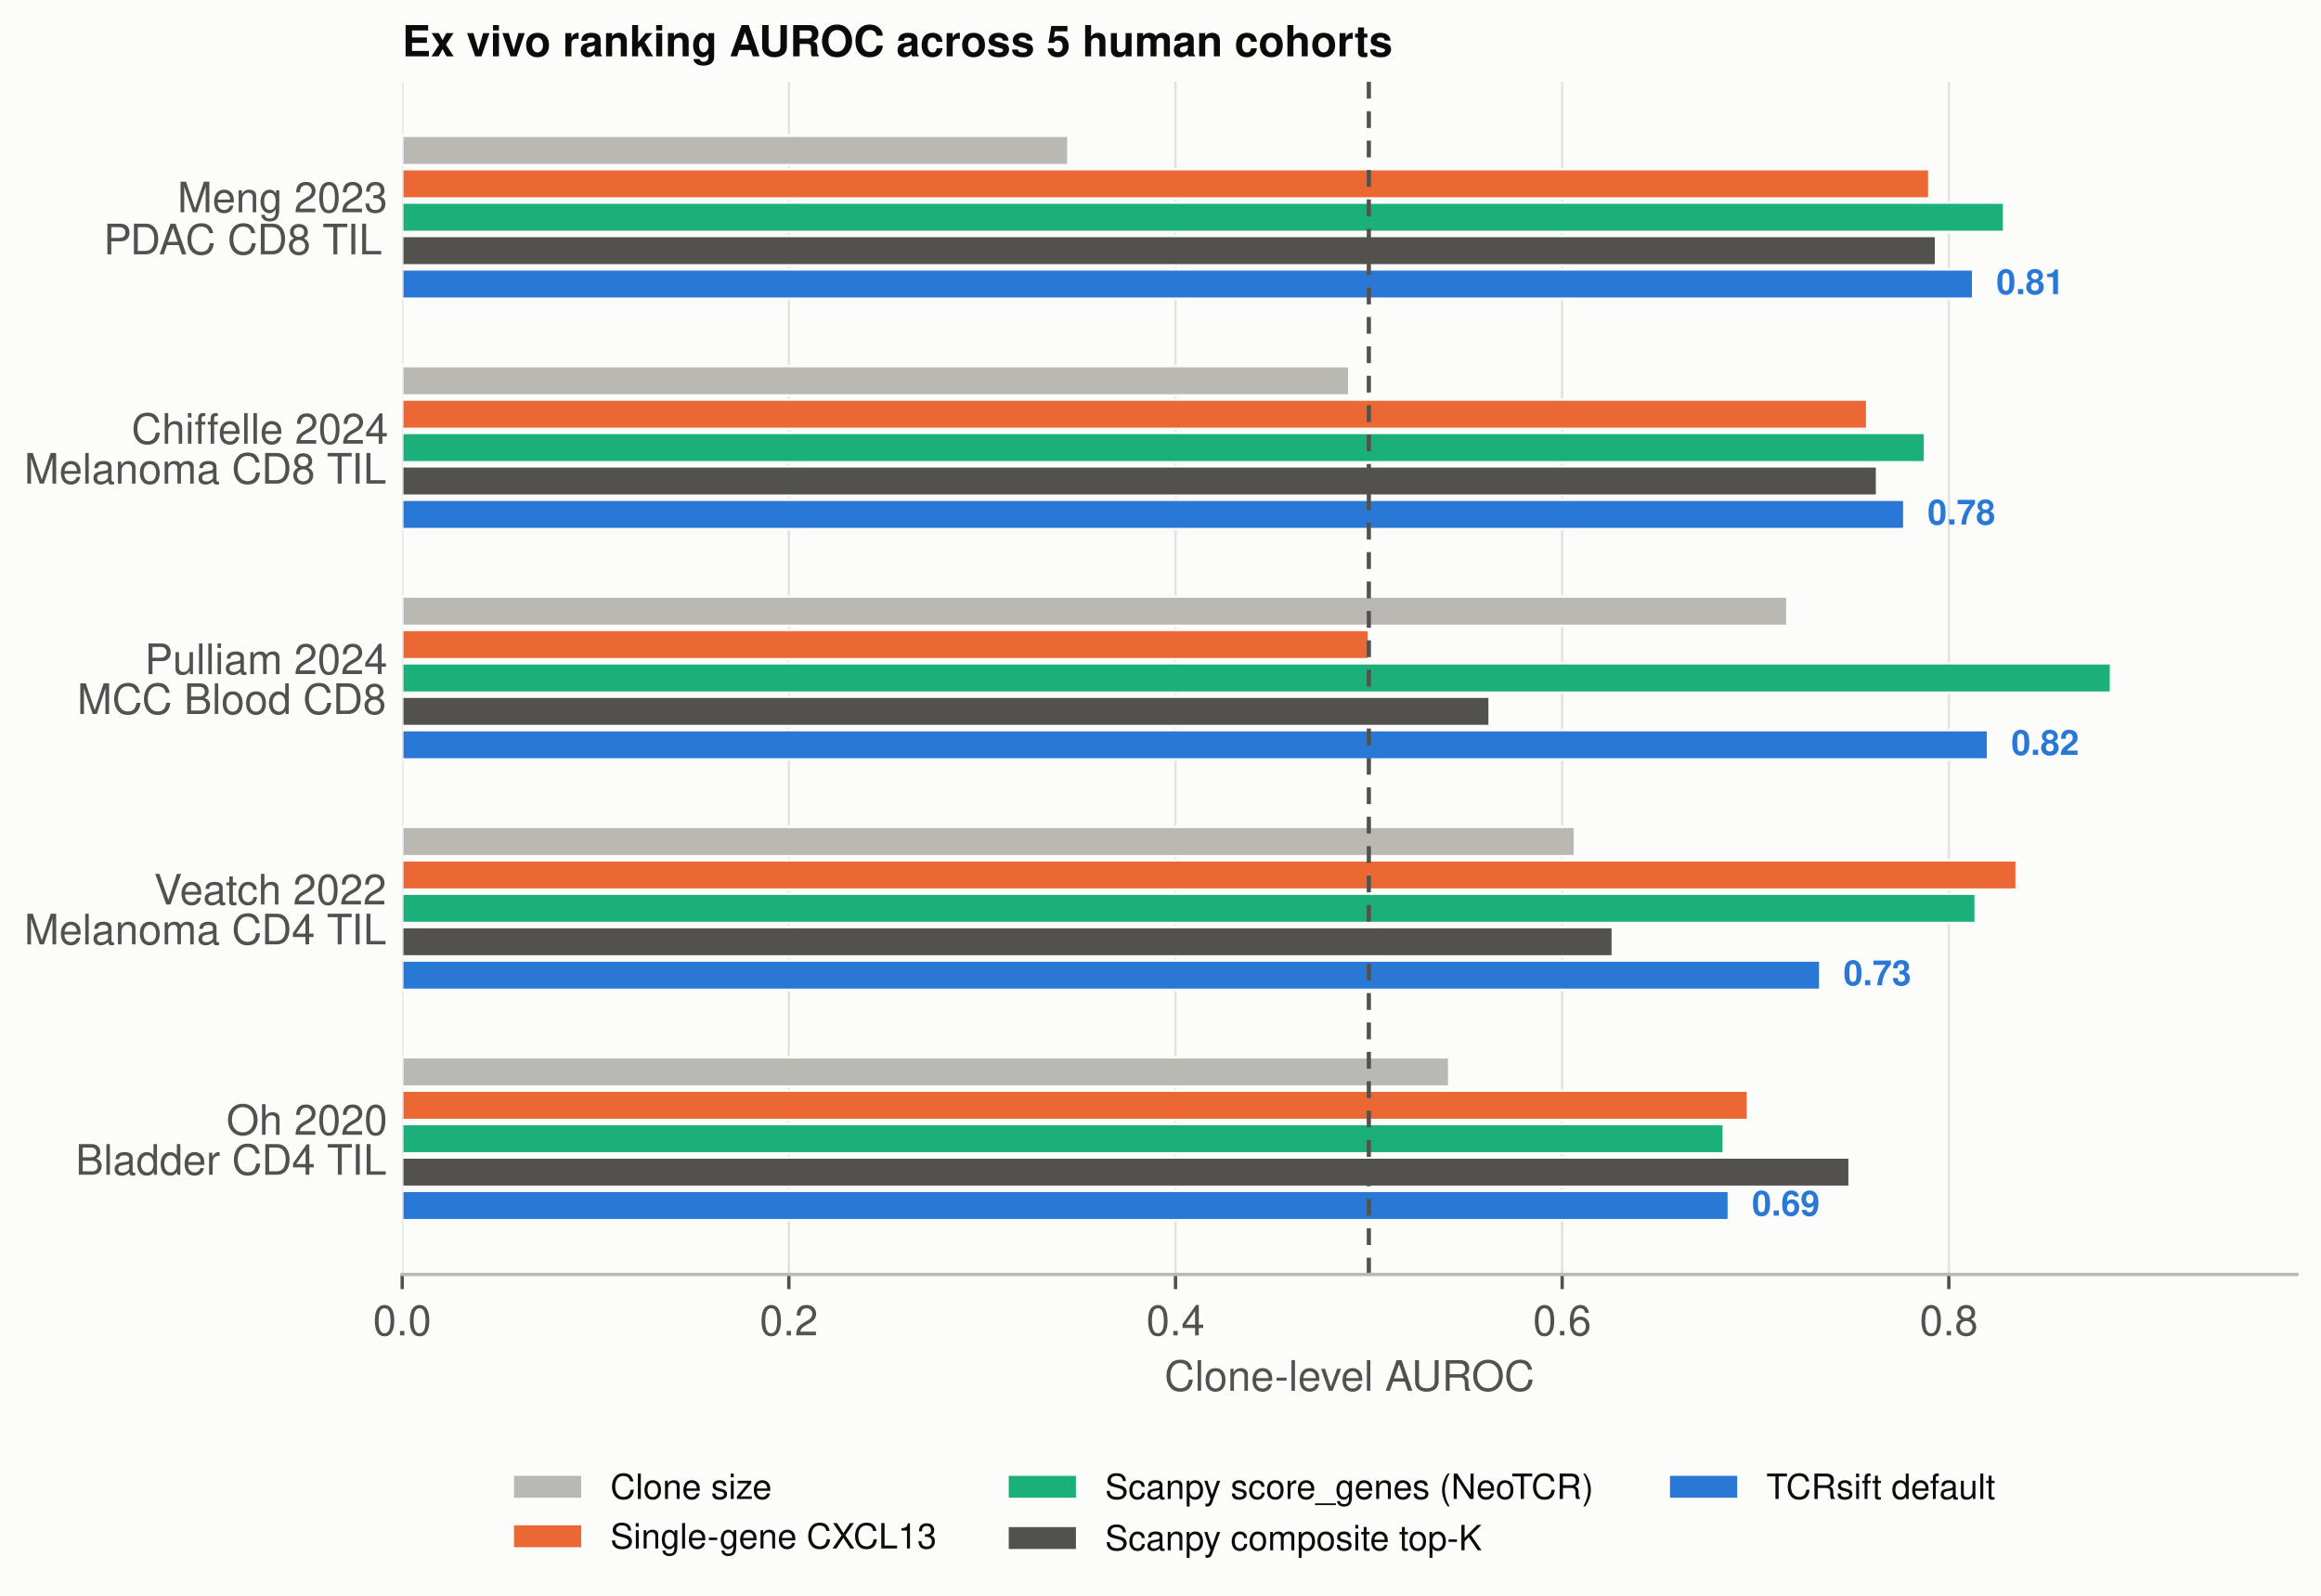
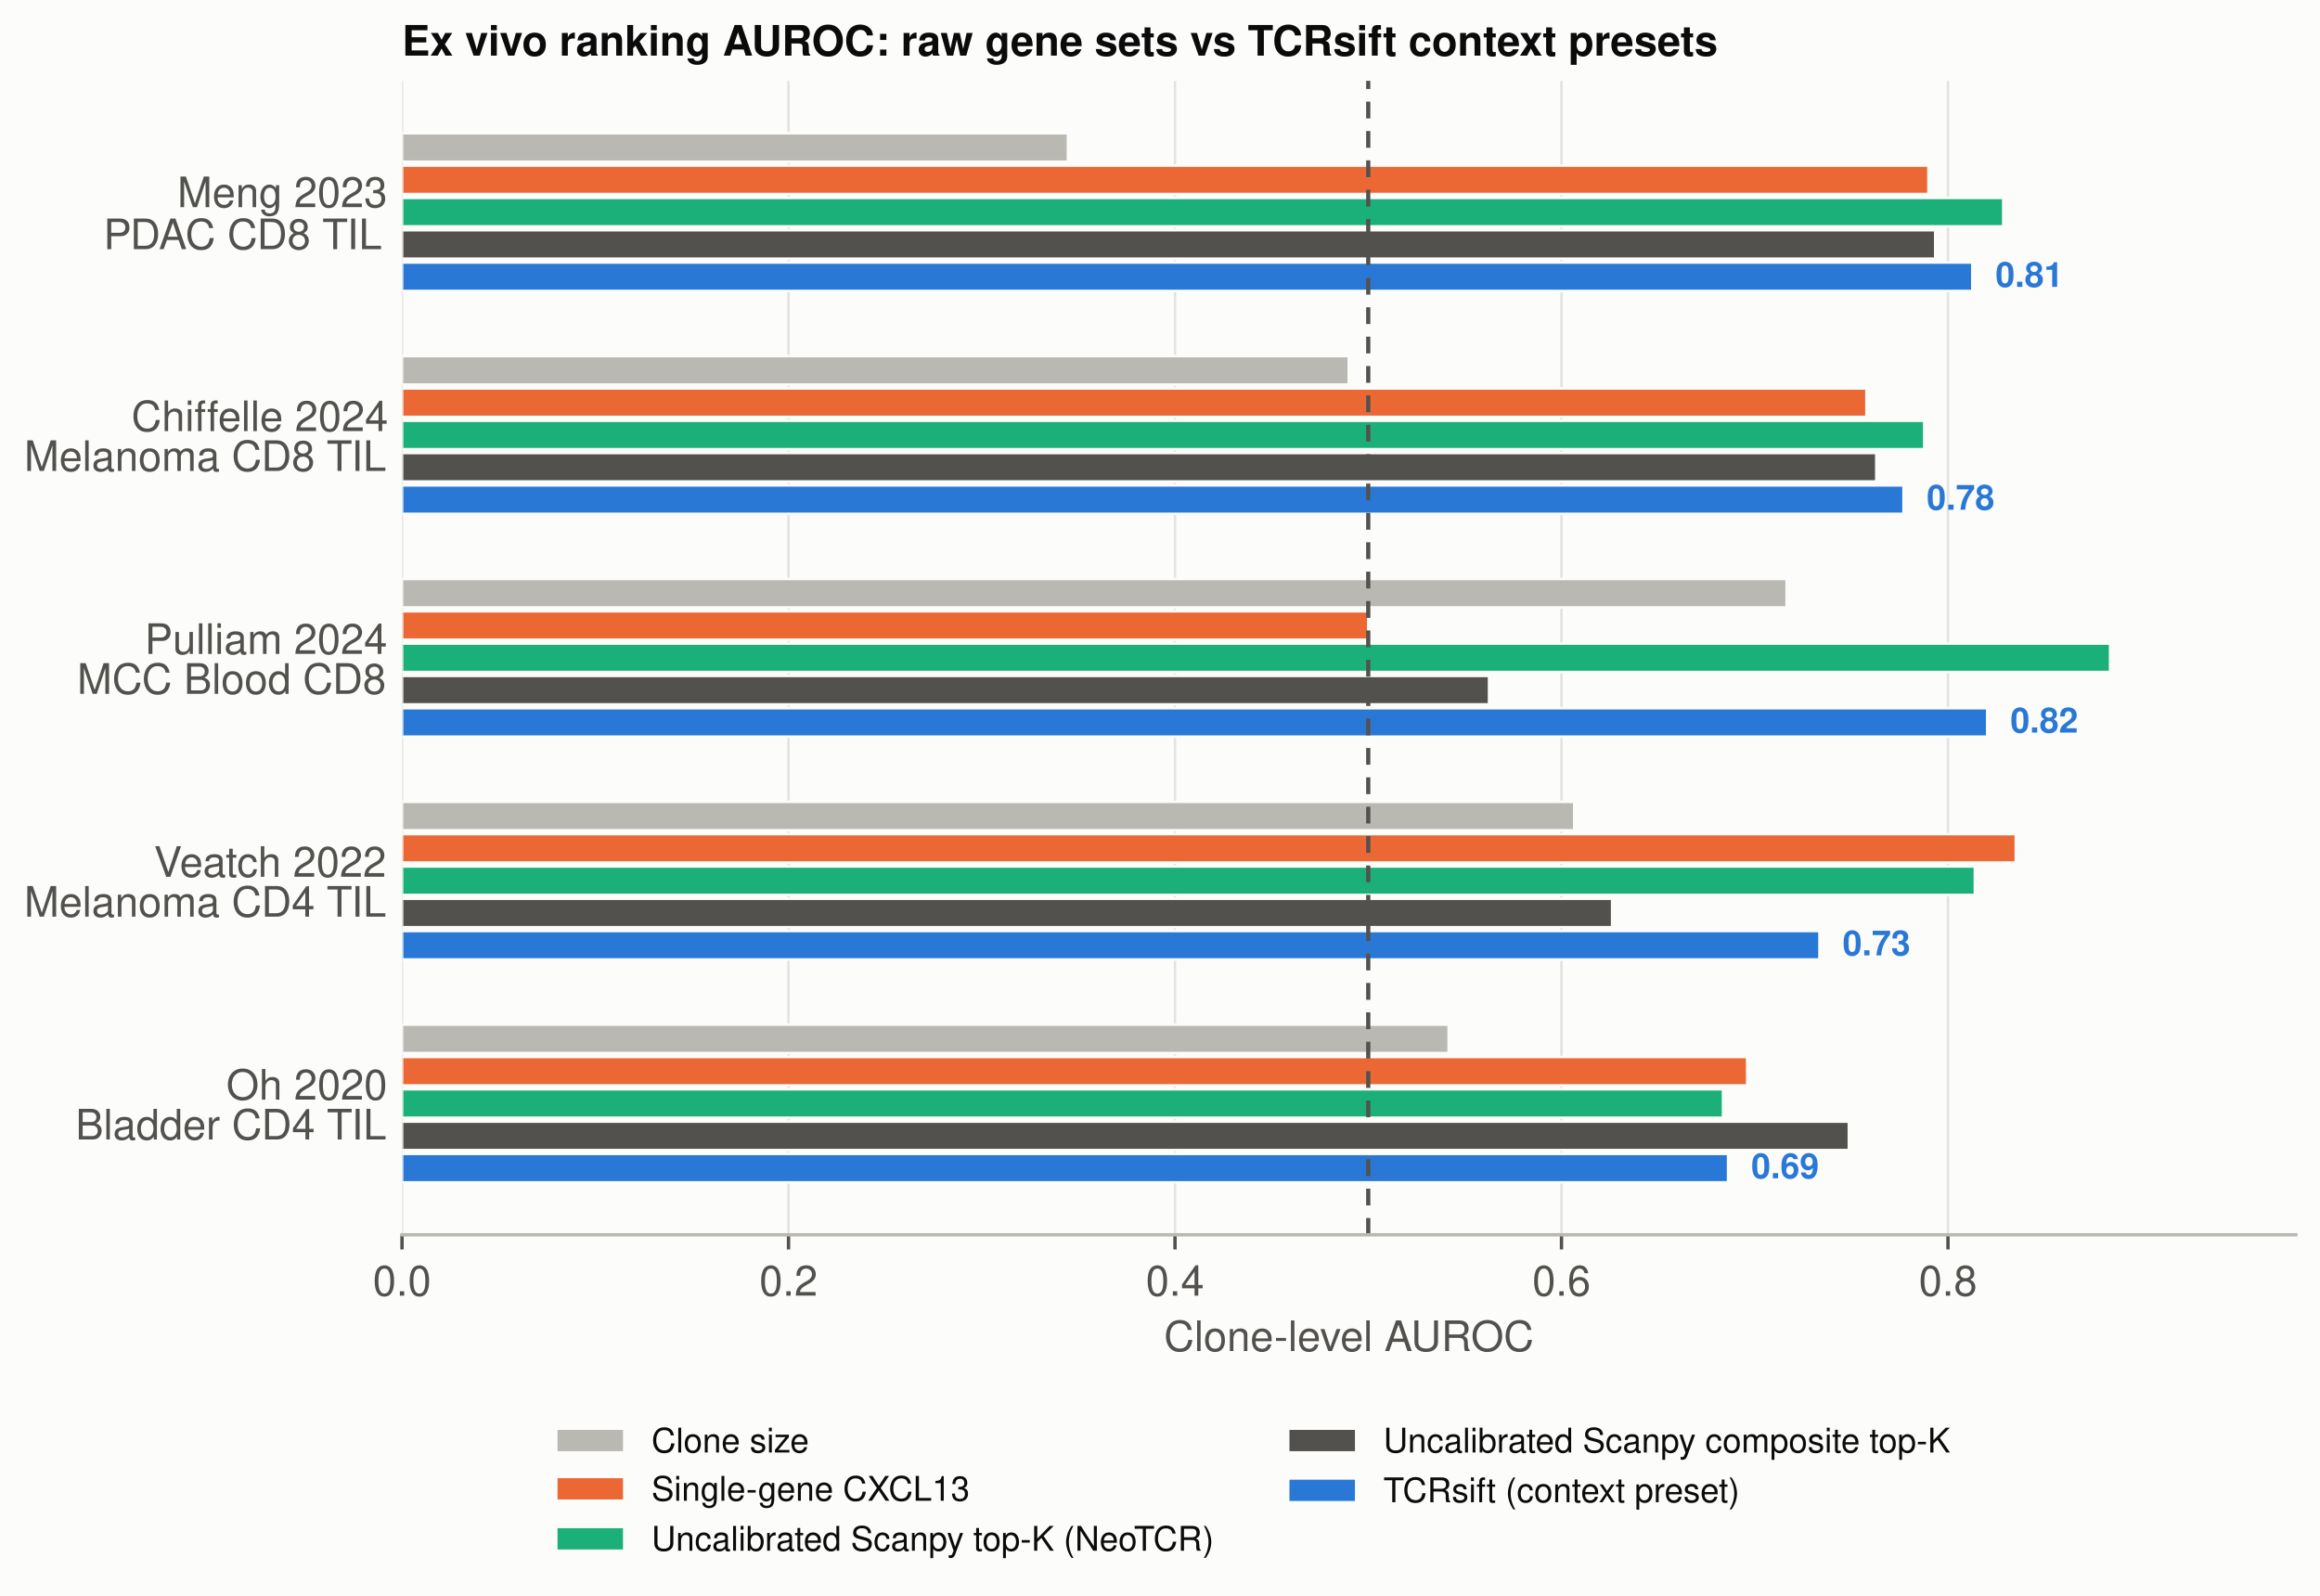
- <svg xmlns="http://www.w3.org/2000/svg" xmlns:xlink="http://www.w3.org/1999/xlink" width="552.72pt" height="380.016pt" viewBox="0 0 552.72 380.016" version="1.1">
+ <svg xmlns="http://www.w3.org/2000/svg" xmlns:xlink="http://www.w3.org/1999/xlink" width="552.72pt" height="380.223pt" viewBox="0 0 552.72 380.223" version="1.1">
  <defs>
    <style type="text/css">*{stroke-linejoin: round; stroke-linecap: butt}</style>
  </defs>
  <g id="figure_1">
    <g id="patch_1">
-       <path d="M 0 380.016  L 552.72 380.016  L 552.72 0  L 0 0  z " style="fill: #fcfcfb" />
+       <path d="M 0 380.223  L 552.72 380.223  L 552.72 -0  L 0 -0  z " style="fill: #fcfcfb" />
    </g>
    <g id="axes_1">
      <g id="patch_2">
-         <path d="M 95.779 303.48  L 546.96 303.48  L 546.96 19.41  L 95.779 19.41  z " style="fill: #fcfcfb" />
+         <path d="M 95.779 294.21  L 546.96 294.21  L 546.96 19.26  L 95.779 19.26  z " style="fill: #fcfcfb" />
      </g>
      <g id="matplotlib.axis_1">
        <g id="xtick_1">
          <g id="line2d_1">
-             <path d="M 95.779 303.48  L 95.779 19.41  " clip-path="url(#pd8e1365aa0)" style="fill: none; stroke: #e4e3df; stroke-width: 0.6; stroke-linecap: square" />
+             <path d="M 95.779 294.21  L 95.779 19.26  " clip-path="url(#p4976c253c6)" style="fill: none; stroke: #e4e3df; stroke-width: 0.6; stroke-linecap: square" />
          </g>
          <g id="line2d_2">
            <defs>
              <path id="mc6937c2ae9" d="M 0 0  L 0 3.5  " style="stroke: #52514e; stroke-width: 0.8" />
            </defs>
            <g>
-               <use xlink:href="#mc6937c2ae9" x="95.779" y="303.48" style="fill: #52514e; stroke: #52514e; stroke-width: 0.8" />
+               <use xlink:href="#mc6937c2ae9" x="95.779" y="294.21" style="fill: #52514e; stroke: #52514e; stroke-width: 0.8" />
            </g>
          </g>
          <g id="text_1">
-             <text style="font-size: 10px; font-family: 'Helvetica', 'Arial', 'DejaVu Sans'; text-anchor: middle; fill: #52514e" x="95.779" y="317.98" transform="rotate(-0 95.77875 317.9801)">0.0</text>
+             <text style="font-size: 10px; font-family: 'Helvetica', 'Arial', 'DejaVu Sans'; text-anchor: middle; fill: #52514e" x="95.779" y="308.71" transform="rotate(-0 95.77875 308.7105)">0.0</text>
          </g>
        </g>
        <g id="xtick_2">
          <g id="line2d_3">
-             <path d="M 187.856 303.48  L 187.856 19.41  " clip-path="url(#pd8e1365aa0)" style="fill: none; stroke: #e4e3df; stroke-width: 0.6; stroke-linecap: square" />
+             <path d="M 187.856 294.21  L 187.856 19.26  " clip-path="url(#p4976c253c6)" style="fill: none; stroke: #e4e3df; stroke-width: 0.6; stroke-linecap: square" />
          </g>
          <g id="line2d_4">
            <g>
-               <use xlink:href="#mc6937c2ae9" x="187.856" y="303.48" style="fill: #52514e; stroke: #52514e; stroke-width: 0.8" />
+               <use xlink:href="#mc6937c2ae9" x="187.856" y="294.21" style="fill: #52514e; stroke: #52514e; stroke-width: 0.8" />
            </g>
          </g>
          <g id="text_2">
-             <text style="font-size: 10px; font-family: 'Helvetica', 'Arial', 'DejaVu Sans'; text-anchor: middle; fill: #52514e" x="187.856" y="317.98" transform="rotate(-0 187.8565 317.9801)">0.2</text>
+             <text style="font-size: 10px; font-family: 'Helvetica', 'Arial', 'DejaVu Sans'; text-anchor: middle; fill: #52514e" x="187.856" y="308.71" transform="rotate(-0 187.8565 308.7105)">0.2</text>
          </g>
        </g>
        <g id="xtick_3">
          <g id="line2d_5">
-             <path d="M 279.934 303.48  L 279.934 19.41  " clip-path="url(#pd8e1365aa0)" style="fill: none; stroke: #e4e3df; stroke-width: 0.6; stroke-linecap: square" />
+             <path d="M 279.934 294.21  L 279.934 19.26  " clip-path="url(#p4976c253c6)" style="fill: none; stroke: #e4e3df; stroke-width: 0.6; stroke-linecap: square" />
          </g>
          <g id="line2d_6">
            <g>
-               <use xlink:href="#mc6937c2ae9" x="279.934" y="303.48" style="fill: #52514e; stroke: #52514e; stroke-width: 0.8" />
+               <use xlink:href="#mc6937c2ae9" x="279.934" y="294.21" style="fill: #52514e; stroke: #52514e; stroke-width: 0.8" />
            </g>
          </g>
          <g id="text_3">
-             <text style="font-size: 10px; font-family: 'Helvetica', 'Arial', 'DejaVu Sans'; text-anchor: middle; fill: #52514e" x="279.934" y="317.98" transform="rotate(-0 279.9342 317.9801)">0.4</text>
+             <text style="font-size: 10px; font-family: 'Helvetica', 'Arial', 'DejaVu Sans'; text-anchor: middle; fill: #52514e" x="279.934" y="308.71" transform="rotate(-0 279.9342 308.7105)">0.4</text>
          </g>
        </g>
        <g id="xtick_4">
          <g id="line2d_7">
-             <path d="M 372.012 303.48  L 372.012 19.41  " clip-path="url(#pd8e1365aa0)" style="fill: none; stroke: #e4e3df; stroke-width: 0.6; stroke-linecap: square" />
+             <path d="M 372.012 294.21  L 372.012 19.26  " clip-path="url(#p4976c253c6)" style="fill: none; stroke: #e4e3df; stroke-width: 0.6; stroke-linecap: square" />
          </g>
          <g id="line2d_8">
            <g>
-               <use xlink:href="#mc6937c2ae9" x="372.012" y="303.48" style="fill: #52514e; stroke: #52514e; stroke-width: 0.8" />
+               <use xlink:href="#mc6937c2ae9" x="372.012" y="294.21" style="fill: #52514e; stroke: #52514e; stroke-width: 0.8" />
            </g>
          </g>
          <g id="text_4">
-             <text style="font-size: 10px; font-family: 'Helvetica', 'Arial', 'DejaVu Sans'; text-anchor: middle; fill: #52514e" x="372.012" y="317.98" transform="rotate(-0 372.0119 317.9801)">0.6</text>
+             <text style="font-size: 10px; font-family: 'Helvetica', 'Arial', 'DejaVu Sans'; text-anchor: middle; fill: #52514e" x="372.012" y="308.71" transform="rotate(-0 372.0119 308.7105)">0.6</text>
          </g>
        </g>
        <g id="xtick_5">
          <g id="line2d_9">
-             <path d="M 464.09 303.48  L 464.09 19.41  " clip-path="url(#pd8e1365aa0)" style="fill: none; stroke: #e4e3df; stroke-width: 0.6; stroke-linecap: square" />
+             <path d="M 464.09 294.21  L 464.09 19.26  " clip-path="url(#p4976c253c6)" style="fill: none; stroke: #e4e3df; stroke-width: 0.6; stroke-linecap: square" />
          </g>
          <g id="line2d_10">
            <g>
-               <use xlink:href="#mc6937c2ae9" x="464.09" y="303.48" style="fill: #52514e; stroke: #52514e; stroke-width: 0.8" />
+               <use xlink:href="#mc6937c2ae9" x="464.09" y="294.21" style="fill: #52514e; stroke: #52514e; stroke-width: 0.8" />
            </g>
          </g>
          <g id="text_5">
-             <text style="font-size: 10px; font-family: 'Helvetica', 'Arial', 'DejaVu Sans'; text-anchor: middle; fill: #52514e" x="464.09" y="317.98" transform="rotate(-0 464.0896 317.9801)">0.8</text>
+             <text style="font-size: 10px; font-family: 'Helvetica', 'Arial', 'DejaVu Sans'; text-anchor: middle; fill: #52514e" x="464.09" y="308.71" transform="rotate(-0 464.0896 308.7105)">0.8</text>
          </g>
        </g>
        <g id="text_6">
-           <text style="font-size: 10px; font-family: 'Helvetica', 'Arial', 'DejaVu Sans'; text-anchor: middle; fill: #52514e" x="321.369" y="331.179" transform="rotate(-0 321.3691 331.1794)">Clone-level AUROC</text>
+           <text style="font-size: 10px; font-family: 'Helvetica', 'Arial', 'DejaVu Sans'; text-anchor: middle; fill: #52514e" x="321.369" y="321.91" transform="rotate(-0 321.3691 321.9097)">Clone-level AUROC</text>
        </g>
      </g>
      <g id="matplotlib.axis_2">
        <g id="ytick_1">
          <g id="line2d_11" />
          <g id="text_7">
-             <text style="font-size: 10px; font-family: 'Helvetica', 'Arial', 'DejaVu Sans'; fill: #52514e" transform="translate(42.24437 50.55003)">Meng 2023</text>
-             <text style="font-size: 10px; font-family: 'Helvetica', 'Arial', 'DejaVu Sans'; fill: #52514e" transform="translate(24.66156 60.56038)">PDAC CD8 TIL</text>
+             <text style="font-size: 10px; font-family: 'Helvetica', 'Arial', 'DejaVu Sans'; fill: #52514e" transform="translate(42.24437 49.36242)">Meng 2023</text>
+             <text style="font-size: 10px; font-family: 'Helvetica', 'Arial', 'DejaVu Sans'; fill: #52514e" transform="translate(24.66156 59.37277)">PDAC CD8 TIL</text>
          </g>
        </g>
        <g id="ytick_2">
          <g id="line2d_12" />
          <g id="text_8">
-             <text style="font-size: 10px; font-family: 'Helvetica', 'Arial', 'DejaVu Sans'; fill: #52514e" transform="translate(31.30531 105.6638)">Chiffelle 2024</text>
-             <text style="font-size: 10px; font-family: 'Helvetica', 'Arial', 'DejaVu Sans'; fill: #52514e" transform="translate(5.76 115.1609)">Melanoma CD8 TIL</text>
+             <text style="font-size: 10px; font-family: 'Helvetica', 'Arial', 'DejaVu Sans'; fill: #52514e" transform="translate(31.30531 102.7151)">Chiffelle 2024</text>
+             <text style="font-size: 10px; font-family: 'Helvetica', 'Arial', 'DejaVu Sans'; fill: #52514e" transform="translate(5.76 112.2122)">Melanoma CD8 TIL</text>
          </g>
        </g>
        <g id="ytick_3">
          <g id="line2d_13" />
          <g id="text_9">
-             <text style="font-size: 10px; font-family: 'Helvetica', 'Arial', 'DejaVu Sans'; fill: #52514e" transform="translate(34.46937 160.521)">Pulliam 2024</text>
-             <text style="font-size: 10px; font-family: 'Helvetica', 'Arial', 'DejaVu Sans'; fill: #52514e" transform="translate(18.36938 170.0181)">MCC Blood CD8</text>
+             <text style="font-size: 10px; font-family: 'Helvetica', 'Arial', 'DejaVu Sans'; fill: #52514e" transform="translate(34.46937 155.8112)">Pulliam 2024</text>
+             <text style="font-size: 10px; font-family: 'Helvetica', 'Arial', 'DejaVu Sans'; fill: #52514e" transform="translate(18.36938 165.3082)">MCC Blood CD8</text>
          </g>
        </g>
        <g id="ytick_4">
          <g id="line2d_14" />
          <g id="text_10">
-             <text style="font-size: 10px; font-family: 'Helvetica', 'Arial', 'DejaVu Sans'; fill: #52514e" transform="translate(36.6725 215.3782)">Veatch 2022</text>
-             <text style="font-size: 10px; font-family: 'Helvetica', 'Arial', 'DejaVu Sans'; fill: #52514e" transform="translate(5.76 224.8752)">Melanoma CD4 TIL</text>
+             <text style="font-size: 10px; font-family: 'Helvetica', 'Arial', 'DejaVu Sans'; fill: #52514e" transform="translate(36.6725 208.9072)">Veatch 2022</text>
+             <text style="font-size: 10px; font-family: 'Helvetica', 'Arial', 'DejaVu Sans'; fill: #52514e" transform="translate(5.76 218.4043)">Melanoma CD4 TIL</text>
          </g>
        </g>
        <g id="ytick_5">
          <g id="line2d_15" />
          <g id="text_11">
-             <text style="font-size: 10px; font-family: 'Helvetica', 'Arial', 'DejaVu Sans'; fill: #52514e" transform="translate(53.91781 270.2353)">Oh 2020</text>
-             <text style="font-size: 10px; font-family: 'Helvetica', 'Arial', 'DejaVu Sans'; fill: #52514e" transform="translate(17.98031 279.7324)">Bladder CD4 TIL</text>
+             <text style="font-size: 10px; font-family: 'Helvetica', 'Arial', 'DejaVu Sans'; fill: #52514e" transform="translate(53.91781 262.0033)">Oh 2020</text>
+             <text style="font-size: 10px; font-family: 'Helvetica', 'Arial', 'DejaVu Sans'; fill: #52514e" transform="translate(17.98031 271.5004)">Bladder CD4 TIL</text>
          </g>
        </g>
      </g>
      <g id="patch_3">
-         <path d="M 95.779 39.322  L 254.429 39.322  L 254.429 32.322  L 95.779 32.322  z " clip-path="url(#pd8e1365aa0)" style="fill: #b9b8b2; stroke: #fcfcfb; stroke-width: 0.6; stroke-linejoin: miter" />
+         <path d="M 95.779 38.533  L 254.429 38.533  L 254.429 31.758  L 95.779 31.758  z " clip-path="url(#p4976c253c6)" style="fill: #b9b8b2; stroke: #fcfcfb; stroke-width: 0.6; stroke-linejoin: miter" />
      </g>
      <g id="patch_4">
-         <path d="M 95.779 94.179  L 321.323 94.179  L 321.323 87.179  L 95.779 87.179  z " clip-path="url(#pd8e1365aa0)" style="fill: #b9b8b2; stroke: #fcfcfb; stroke-width: 0.6; stroke-linejoin: miter" />
+         <path d="M 95.779 91.629  L 321.323 91.629  L 321.323 84.854  L 95.779 84.854  z " clip-path="url(#p4976c253c6)" style="fill: #b9b8b2; stroke: #fcfcfb; stroke-width: 0.6; stroke-linejoin: miter" />
      </g>
      <g id="patch_5">
-         <path d="M 95.779 149.036  L 425.647 149.036  L 425.647 142.037  L 95.779 142.037  z " clip-path="url(#pd8e1365aa0)" style="fill: #b9b8b2; stroke: #fcfcfb; stroke-width: 0.6; stroke-linejoin: miter" />
+         <path d="M 95.779 144.725  L 425.647 144.725  L 425.647 137.95  L 95.779 137.95  z " clip-path="url(#p4976c253c6)" style="fill: #b9b8b2; stroke: #fcfcfb; stroke-width: 0.6; stroke-linejoin: miter" />
      </g>
      <g id="patch_6">
-         <path d="M 95.779 203.894  L 375.05 203.894  L 375.05 196.894  L 95.779 196.894  z " clip-path="url(#pd8e1365aa0)" style="fill: #b9b8b2; stroke: #fcfcfb; stroke-width: 0.6; stroke-linejoin: miter" />
+         <path d="M 95.779 197.821  L 375.05 197.821  L 375.05 191.046  L 95.779 191.046  z " clip-path="url(#p4976c253c6)" style="fill: #b9b8b2; stroke: #fcfcfb; stroke-width: 0.6; stroke-linejoin: miter" />
      </g>
      <g id="patch_7">
-         <path d="M 95.779 258.751  L 345.125 258.751  L 345.125 251.751  L 95.779 251.751  z " clip-path="url(#pd8e1365aa0)" style="fill: #b9b8b2; stroke: #fcfcfb; stroke-width: 0.6; stroke-linejoin: miter" />
+         <path d="M 95.779 250.917  L 345.125 250.917  L 345.125 244.142  L 95.779 244.142  z " clip-path="url(#p4976c253c6)" style="fill: #b9b8b2; stroke: #fcfcfb; stroke-width: 0.6; stroke-linejoin: miter" />
      </g>
      <g id="patch_8">
-         <path d="M 95.779 47.276  L 459.44 47.276  L 459.44 40.277  L 95.779 40.277  z " clip-path="url(#pd8e1365aa0)" style="fill: #eb6834; stroke: #fcfcfb; stroke-width: 0.6; stroke-linejoin: miter" />
+         <path d="M 95.779 46.232  L 459.44 46.232  L 459.44 39.457  L 95.779 39.457  z " clip-path="url(#p4976c253c6)" style="fill: #eb6834; stroke: #fcfcfb; stroke-width: 0.6; stroke-linejoin: miter" />
      </g>
      <g id="patch_9">
-         <path d="M 95.779 102.134  L 444.661 102.134  L 444.661 95.134  L 95.779 95.134  z " clip-path="url(#pd8e1365aa0)" style="fill: #eb6834; stroke: #fcfcfb; stroke-width: 0.6; stroke-linejoin: miter" />
+         <path d="M 95.779 99.328  L 444.661 99.328  L 444.661 92.553  L 95.779 92.553  z " clip-path="url(#p4976c253c6)" style="fill: #eb6834; stroke: #fcfcfb; stroke-width: 0.6; stroke-linejoin: miter" />
      </g>
      <g id="patch_10">
-         <path d="M 95.779 156.991  L 325.973 156.991  L 325.973 149.991  L 95.779 149.991  z " clip-path="url(#pd8e1365aa0)" style="fill: #eb6834; stroke: #fcfcfb; stroke-width: 0.6; stroke-linejoin: miter" />
+         <path d="M 95.779 152.424  L 325.973 152.424  L 325.973 145.649  L 95.779 145.649  z " clip-path="url(#p4976c253c6)" style="fill: #eb6834; stroke: #fcfcfb; stroke-width: 0.6; stroke-linejoin: miter" />
      </g>
      <g id="patch_11">
-         <path d="M 95.779 211.848  L 480.249 211.848  L 480.249 204.848  L 95.779 204.848  z " clip-path="url(#pd8e1365aa0)" style="fill: #eb6834; stroke: #fcfcfb; stroke-width: 0.6; stroke-linejoin: miter" />
+         <path d="M 95.779 205.52  L 480.249 205.52  L 480.249 198.745  L 95.779 198.745  z " clip-path="url(#p4976c253c6)" style="fill: #eb6834; stroke: #fcfcfb; stroke-width: 0.6; stroke-linejoin: miter" />
      </g>
      <g id="patch_12">
-         <path d="M 95.779 266.705  L 416.255 266.705  L 416.255 259.705  L 95.779 259.705  z " clip-path="url(#pd8e1365aa0)" style="fill: #eb6834; stroke: #fcfcfb; stroke-width: 0.6; stroke-linejoin: miter" />
+         <path d="M 95.779 258.616  L 416.255 258.616  L 416.255 251.841  L 95.779 251.841  z " clip-path="url(#p4976c253c6)" style="fill: #eb6834; stroke: #fcfcfb; stroke-width: 0.6; stroke-linejoin: miter" />
      </g>
      <g id="patch_13">
-         <path d="M 95.779 55.231  L 477.257 55.231  L 477.257 48.231  L 95.779 48.231  z " clip-path="url(#pd8e1365aa0)" style="fill: #1baf7a; stroke: #fcfcfb; stroke-width: 0.6; stroke-linejoin: miter" />
+         <path d="M 95.779 53.931  L 477.257 53.931  L 477.257 47.156  L 95.779 47.156  z " clip-path="url(#p4976c253c6)" style="fill: #1baf7a; stroke: #fcfcfb; stroke-width: 0.6; stroke-linejoin: miter" />
      </g>
      <g id="patch_14">
-         <path d="M 95.779 110.088  L 458.427 110.088  L 458.427 103.088  L 95.779 103.088  z " clip-path="url(#pd8e1365aa0)" style="fill: #1baf7a; stroke: #fcfcfb; stroke-width: 0.6; stroke-linejoin: miter" />
+         <path d="M 95.779 107.027  L 458.427 107.027  L 458.427 100.252  L 95.779 100.252  z " clip-path="url(#p4976c253c6)" style="fill: #1baf7a; stroke: #fcfcfb; stroke-width: 0.6; stroke-linejoin: miter" />
      </g>
      <g id="patch_15">
-         <path d="M 95.779 164.945  L 502.716 164.945  L 502.716 157.945  L 95.779 157.945  z " clip-path="url(#pd8e1365aa0)" style="fill: #1baf7a; stroke: #fcfcfb; stroke-width: 0.6; stroke-linejoin: miter" />
+         <path d="M 95.779 160.123  L 502.716 160.123  L 502.716 153.348  L 95.779 153.348  z " clip-path="url(#p4976c253c6)" style="fill: #1baf7a; stroke: #fcfcfb; stroke-width: 0.6; stroke-linejoin: miter" />
      </g>
      <g id="patch_16">
-         <path d="M 95.779 219.802  L 470.489 219.802  L 470.489 212.802  L 95.779 212.802  z " clip-path="url(#pd8e1365aa0)" style="fill: #1baf7a; stroke: #fcfcfb; stroke-width: 0.6; stroke-linejoin: miter" />
+         <path d="M 95.779 213.219  L 470.489 213.219  L 470.489 206.444  L 95.779 206.444  z " clip-path="url(#p4976c253c6)" style="fill: #1baf7a; stroke: #fcfcfb; stroke-width: 0.6; stroke-linejoin: miter" />
      </g>
      <g id="patch_17">
-         <path d="M 95.779 274.659  L 410.5 274.659  L 410.5 267.66  L 95.779 267.66  z " clip-path="url(#pd8e1365aa0)" style="fill: #1baf7a; stroke: #fcfcfb; stroke-width: 0.6; stroke-linejoin: miter" />
+         <path d="M 95.779 266.315  L 410.5 266.315  L 410.5 259.54  L 95.779 259.54  z " clip-path="url(#p4976c253c6)" style="fill: #1baf7a; stroke: #fcfcfb; stroke-width: 0.6; stroke-linejoin: miter" />
      </g>
      <g id="patch_18">
-         <path d="M 95.779 63.185  L 461.051 63.185  L 461.051 56.185  L 95.779 56.185  z " clip-path="url(#pd8e1365aa0)" style="fill: #52514e; stroke: #fcfcfb; stroke-width: 0.6; stroke-linejoin: miter" />
+         <path d="M 95.779 61.63  L 461.051 61.63  L 461.051 54.855  L 95.779 54.855  z " clip-path="url(#p4976c253c6)" style="fill: #52514e; stroke: #fcfcfb; stroke-width: 0.6; stroke-linejoin: miter" />
      </g>
      <g id="patch_19">
-         <path d="M 95.779 118.042  L 447.009 118.042  L 447.009 111.042  L 95.779 111.042  z " clip-path="url(#pd8e1365aa0)" style="fill: #52514e; stroke: #fcfcfb; stroke-width: 0.6; stroke-linejoin: miter" />
+         <path d="M 95.779 114.726  L 447.009 114.726  L 447.009 107.951  L 95.779 107.951  z " clip-path="url(#p4976c253c6)" style="fill: #52514e; stroke: #fcfcfb; stroke-width: 0.6; stroke-linejoin: miter" />
      </g>
      <g id="patch_20">
-         <path d="M 95.779 172.899  L 354.747 172.899  L 354.747 165.899  L 95.779 165.899  z " clip-path="url(#pd8e1365aa0)" style="fill: #52514e; stroke: #fcfcfb; stroke-width: 0.6; stroke-linejoin: miter" />
+         <path d="M 95.779 167.822  L 354.747 167.822  L 354.747 161.047  L 95.779 161.047  z " clip-path="url(#p4976c253c6)" style="fill: #52514e; stroke: #fcfcfb; stroke-width: 0.6; stroke-linejoin: miter" />
      </g>
      <g id="patch_21">
-         <path d="M 95.779 227.756  L 384.074 227.756  L 384.074 220.757  L 95.779 220.757  z " clip-path="url(#pd8e1365aa0)" style="fill: #52514e; stroke: #fcfcfb; stroke-width: 0.6; stroke-linejoin: miter" />
+         <path d="M 95.779 220.918  L 384.074 220.918  L 384.074 214.143  L 95.779 214.143  z " clip-path="url(#p4976c253c6)" style="fill: #52514e; stroke: #fcfcfb; stroke-width: 0.6; stroke-linejoin: miter" />
      </g>
      <g id="patch_22">
-         <path d="M 95.779 282.614  L 440.472 282.614  L 440.472 275.614  L 95.779 275.614  z " clip-path="url(#pd8e1365aa0)" style="fill: #52514e; stroke: #fcfcfb; stroke-width: 0.6; stroke-linejoin: miter" />
+         <path d="M 95.779 274.014  L 440.472 274.014  L 440.472 267.239  L 95.779 267.239  z " clip-path="url(#p4976c253c6)" style="fill: #52514e; stroke: #fcfcfb; stroke-width: 0.6; stroke-linejoin: miter" />
      </g>
      <g id="patch_23">
-         <path d="M 95.779 71.139  L 469.89 71.139  L 469.89 64.139  L 95.779 64.139  z " clip-path="url(#pd8e1365aa0)" style="fill: #2a78d6; stroke: #fcfcfb; stroke-width: 0.6; stroke-linejoin: miter" />
+         <path d="M 95.779 69.329  L 469.89 69.329  L 469.89 62.553  L 95.779 62.553  z " clip-path="url(#p4976c253c6)" style="fill: #2a78d6; stroke: #fcfcfb; stroke-width: 0.6; stroke-linejoin: miter" />
      </g>
      <g id="patch_24">
-         <path d="M 95.779 125.996  L 453.501 125.996  L 453.501 118.997  L 95.779 118.997  z " clip-path="url(#pd8e1365aa0)" style="fill: #2a78d6; stroke: #fcfcfb; stroke-width: 0.6; stroke-linejoin: miter" />
+         <path d="M 95.779 122.425  L 453.501 122.425  L 453.501 115.65  L 95.779 115.65  z " clip-path="url(#p4976c253c6)" style="fill: #2a78d6; stroke: #fcfcfb; stroke-width: 0.6; stroke-linejoin: miter" />
      </g>
      <g id="patch_25">
-         <path d="M 95.779 180.854  L 473.435 180.854  L 473.435 173.854  L 95.779 173.854  z " clip-path="url(#pd8e1365aa0)" style="fill: #2a78d6; stroke: #fcfcfb; stroke-width: 0.6; stroke-linejoin: miter" />
+         <path d="M 95.779 175.521  L 473.435 175.521  L 473.435 168.746  L 95.779 168.746  z " clip-path="url(#p4976c253c6)" style="fill: #2a78d6; stroke: #fcfcfb; stroke-width: 0.6; stroke-linejoin: miter" />
      </g>
      <g id="patch_26">
-         <path d="M 95.779 235.711  L 433.474 235.711  L 433.474 228.711  L 95.779 228.711  z " clip-path="url(#pd8e1365aa0)" style="fill: #2a78d6; stroke: #fcfcfb; stroke-width: 0.6; stroke-linejoin: miter" />
+         <path d="M 95.779 228.617  L 433.474 228.617  L 433.474 221.842  L 95.779 221.842  z " clip-path="url(#p4976c253c6)" style="fill: #2a78d6; stroke: #fcfcfb; stroke-width: 0.6; stroke-linejoin: miter" />
      </g>
      <g id="patch_27">
-         <path d="M 95.779 290.568  L 411.697 290.568  L 411.697 283.568  L 95.779 283.568  z " clip-path="url(#pd8e1365aa0)" style="fill: #2a78d6; stroke: #fcfcfb; stroke-width: 0.6; stroke-linejoin: miter" />
+         <path d="M 95.779 281.713  L 411.697 281.713  L 411.697 274.938  L 95.779 274.938  z " clip-path="url(#p4976c253c6)" style="fill: #2a78d6; stroke: #fcfcfb; stroke-width: 0.6; stroke-linejoin: miter" />
      </g>
      <g id="line2d_16">
-         <path d="M 325.973 303.48  L 325.973 19.41  " clip-path="url(#pd8e1365aa0)" style="fill: none; stroke-dasharray: 4,3; stroke-dashoffset: 0; stroke: #52514e" />
+         <path d="M 325.973 294.21  L 325.973 19.26  " clip-path="url(#p4976c253c6)" style="fill: none; stroke-dasharray: 4,3; stroke-dashoffset: 0; stroke: #52514e" />
      </g>
      <g id="patch_28">
-         <path d="M 95.779 303.48  L 546.96 303.48  " style="fill: none; stroke: #b9b8b2; stroke-width: 0.8; stroke-linejoin: miter; stroke-linecap: square" />
+         <path d="M 95.779 294.21  L 546.96 294.21  " style="fill: none; stroke: #b9b8b2; stroke-width: 0.8; stroke-linejoin: miter; stroke-linecap: square" />
      </g>
      <g id="text_12">
-         <text style="font-weight: 700; font-size: 8.3px; font-family: 'Helvetica', 'Arial', 'DejaVu Sans'; text-anchor: start; fill: #2a78d6" x="475.415" y="70.047" transform="rotate(-0 475.4151 70.04664)">0.81</text>
+         <text style="font-weight: 700; font-size: 8.3px; font-family: 'Helvetica', 'Arial', 'DejaVu Sans'; text-anchor: start; fill: #2a78d6" x="475.415" y="68.348" transform="rotate(-0 475.4151 68.34831)">0.81</text>
      </g>
      <g id="text_13">
-         <text style="font-weight: 700; font-size: 8.3px; font-family: 'Helvetica', 'Arial', 'DejaVu Sans'; text-anchor: start; fill: #2a78d6" x="459.025" y="124.904" transform="rotate(-0 459.0253 124.9038)">0.78</text>
+         <text style="font-weight: 700; font-size: 8.3px; font-family: 'Helvetica', 'Arial', 'DejaVu Sans'; text-anchor: start; fill: #2a78d6" x="459.025" y="121.444" transform="rotate(-0 459.0253 121.4444)">0.78</text>
      </g>
      <g id="text_14">
-         <text style="font-weight: 700; font-size: 8.3px; font-family: 'Helvetica', 'Arial', 'DejaVu Sans'; text-anchor: start; fill: #2a78d6" x="478.96" y="179.761" transform="rotate(-0 478.9601 179.761)">0.82</text>
+         <text style="font-weight: 700; font-size: 8.3px; font-family: 'Helvetica', 'Arial', 'DejaVu Sans'; text-anchor: start; fill: #2a78d6" x="478.96" y="174.54" transform="rotate(-0 478.9601 174.5404)">0.82</text>
      </g>
      <g id="text_15">
-         <text style="font-weight: 700; font-size: 8.3px; font-family: 'Helvetica', 'Arial', 'DejaVu Sans'; text-anchor: start; fill: #2a78d6" x="438.998" y="234.618" transform="rotate(-0 438.9984 234.6181)">0.73</text>
+         <text style="font-weight: 700; font-size: 8.3px; font-family: 'Helvetica', 'Arial', 'DejaVu Sans'; text-anchor: start; fill: #2a78d6" x="438.998" y="227.636" transform="rotate(-0 438.9984 227.6365)">0.73</text>
      </g>
      <g id="text_16">
-         <text style="font-weight: 700; font-size: 8.3px; font-family: 'Helvetica', 'Arial', 'DejaVu Sans'; text-anchor: start; fill: #2a78d6" x="417.222" y="289.475" transform="rotate(-0 417.222 289.4753)">0.69</text>
+         <text style="font-weight: 700; font-size: 8.3px; font-family: 'Helvetica', 'Arial', 'DejaVu Sans'; text-anchor: start; fill: #2a78d6" x="417.222" y="280.733" transform="rotate(-0 417.222 280.7325)">0.69</text>
      </g>
      <g id="text_17">
-         <text style="font-weight: 700; font-size: 10.2px; font-family: 'Helvetica', 'Arial', 'DejaVu Sans'; text-anchor: start; fill: #0b0b0b" x="95.779" y="13.41" transform="rotate(-0 95.77875 13.41)">Ex vivo ranking AUROC across 5 human cohorts</text>
+         <text style="font-weight: 700; font-size: 10px; font-family: 'Helvetica', 'Arial', 'DejaVu Sans'; text-anchor: start; fill: #0b0b0b" x="95.779" y="13.26" transform="rotate(-0 95.77875 13.26)">Ex vivo ranking AUROC: raw gene sets vs TCRsift context presets</text>
      </g>
      <g id="legend_1">
        <g id="patch_29">
-           <path d="M 122.105 356.945  L 138.705 356.945  L 138.705 351.135  L 122.105 351.135  z " style="fill: #b9b8b2; stroke: #fcfcfb; stroke-width: 0.6; stroke-linejoin: miter" />
+           <path d="M 132.525 346.069  L 148.725 346.069  L 148.725 340.399  L 132.525 340.399  z " style="fill: #b9b8b2; stroke: #fcfcfb; stroke-width: 0.6; stroke-linejoin: miter" />
        </g>
        <g id="text_18">
-           <text style="font-size: 8.3px; font-family: 'Helvetica', 'Arial', 'DejaVu Sans'; text-anchor: start; fill: #0b0b0b" x="145.345" y="356.945" transform="rotate(-0 145.345 356.945)">Clone size</text>
+           <text style="font-size: 8.1px; font-family: 'Helvetica', 'Arial', 'DejaVu Sans'; text-anchor: start; fill: #0b0b0b" x="155.205" y="346.069" transform="rotate(-0 155.2047 346.0686)">Clone size</text>
        </g>
        <g id="patch_30">
-           <path d="M 122.105 368.73  L 138.705 368.73  L 138.705 362.92  L 122.105 362.92  z " style="fill: #eb6834; stroke: #fcfcfb; stroke-width: 0.6; stroke-linejoin: miter" />
+           <path d="M 132.525 357.57  L 148.725 357.57  L 148.725 351.9  L 132.525 351.9  z " style="fill: #eb6834; stroke: #fcfcfb; stroke-width: 0.6; stroke-linejoin: miter" />
        </g>
        <g id="text_19">
-           <text style="font-size: 8.3px; font-family: 'Helvetica', 'Arial', 'DejaVu Sans'; text-anchor: start; fill: #0b0b0b" x="145.345" y="368.73" transform="rotate(-0 145.345 368.7303)">Single-gene CXCL13</text>
+           <text style="font-size: 8.1px; font-family: 'Helvetica', 'Arial', 'DejaVu Sans'; text-anchor: start; fill: #0b0b0b" x="155.205" y="357.57" transform="rotate(-0 155.2047 357.5699)">Single-gene CXCL13</text>
        </g>
        <g id="patch_31">
-           <path d="M 239.92 356.945  L 256.52 356.945  L 256.52 351.135  L 239.92 351.135  z " style="fill: #1baf7a; stroke: #fcfcfb; stroke-width: 0.6; stroke-linejoin: miter" />
+           <path d="M 132.525 369.487  L 148.725 369.487  L 148.725 363.817  L 132.525 363.817  z " style="fill: #1baf7a; stroke: #fcfcfb; stroke-width: 0.6; stroke-linejoin: miter" />
        </g>
        <g id="text_20">
-           <text style="font-size: 8.3px; font-family: 'Helvetica', 'Arial', 'DejaVu Sans'; text-anchor: start; fill: #0b0b0b" x="263.16" y="356.945" transform="rotate(-0 263.1597 356.945)">Scanpy score_genes (NeoTCR)</text>
+           <text style="font-size: 8.1px; font-family: 'Helvetica', 'Arial', 'DejaVu Sans'; text-anchor: start; fill: #0b0b0b" x="155.205" y="369.487" transform="rotate(-0 155.2047 369.4871)">Uncalibrated Scanpy top-K (NeoTCR)</text>
        </g>
        <g id="patch_32">
-           <path d="M 239.92 369.156  L 256.52 369.156  L 256.52 363.346  L 239.92 363.346  z " style="fill: #52514e; stroke: #fcfcfb; stroke-width: 0.6; stroke-linejoin: miter" />
+           <path d="M 306.903 346.069  L 323.103 346.069  L 323.103 340.399  L 306.903 340.399  z " style="fill: #52514e; stroke: #fcfcfb; stroke-width: 0.6; stroke-linejoin: miter" />
        </g>
        <g id="text_21">
-           <text style="font-size: 8.3px; font-family: 'Helvetica', 'Arial', 'DejaVu Sans'; text-anchor: start; fill: #0b0b0b" x="263.16" y="369.156" transform="rotate(-0 263.1597 369.1563)">Scanpy composite top-K</text>
+           <text style="font-size: 8.1px; font-family: 'Helvetica', 'Arial', 'DejaVu Sans'; text-anchor: start; fill: #0b0b0b" x="329.583" y="346.069" transform="rotate(-0 329.5825 346.0686)">Uncalibrated Scanpy composite top-K</text>
        </g>
        <g id="patch_33">
-           <path d="M 397.388 356.945  L 413.988 356.945  L 413.988 351.135  L 397.388 351.135  z " style="fill: #2a78d6; stroke: #fcfcfb; stroke-width: 0.6; stroke-linejoin: miter" />
+           <path d="M 306.903 357.93  L 323.103 357.93  L 323.103 352.26  L 306.903 352.26  z " style="fill: #2a78d6; stroke: #fcfcfb; stroke-width: 0.6; stroke-linejoin: miter" />
        </g>
        <g id="text_22">
-           <text style="font-size: 8.3px; font-family: 'Helvetica', 'Arial', 'DejaVu Sans'; text-anchor: start; fill: #0b0b0b" x="420.628" y="356.945" transform="rotate(-0 420.6275 356.945)">TCRsift default</text>
+           <text style="font-size: 8.1px; font-family: 'Helvetica', 'Arial', 'DejaVu Sans'; text-anchor: start; fill: #0b0b0b" x="329.583" y="357.93" transform="rotate(-0 329.5825 357.93)">TCRsift (context preset)</text>
        </g>
      </g>
    </g>
  </g>
  <defs>
-     <clipPath id="pd8e1365aa0">
-       <rect x="95.779" y="19.41" width="451.181" height="284.07" />
+     <clipPath id="p4976c253c6">
+       <rect x="95.779" y="19.26" width="451.181" height="274.95" />
    </clipPath>
  </defs>
</svg>
